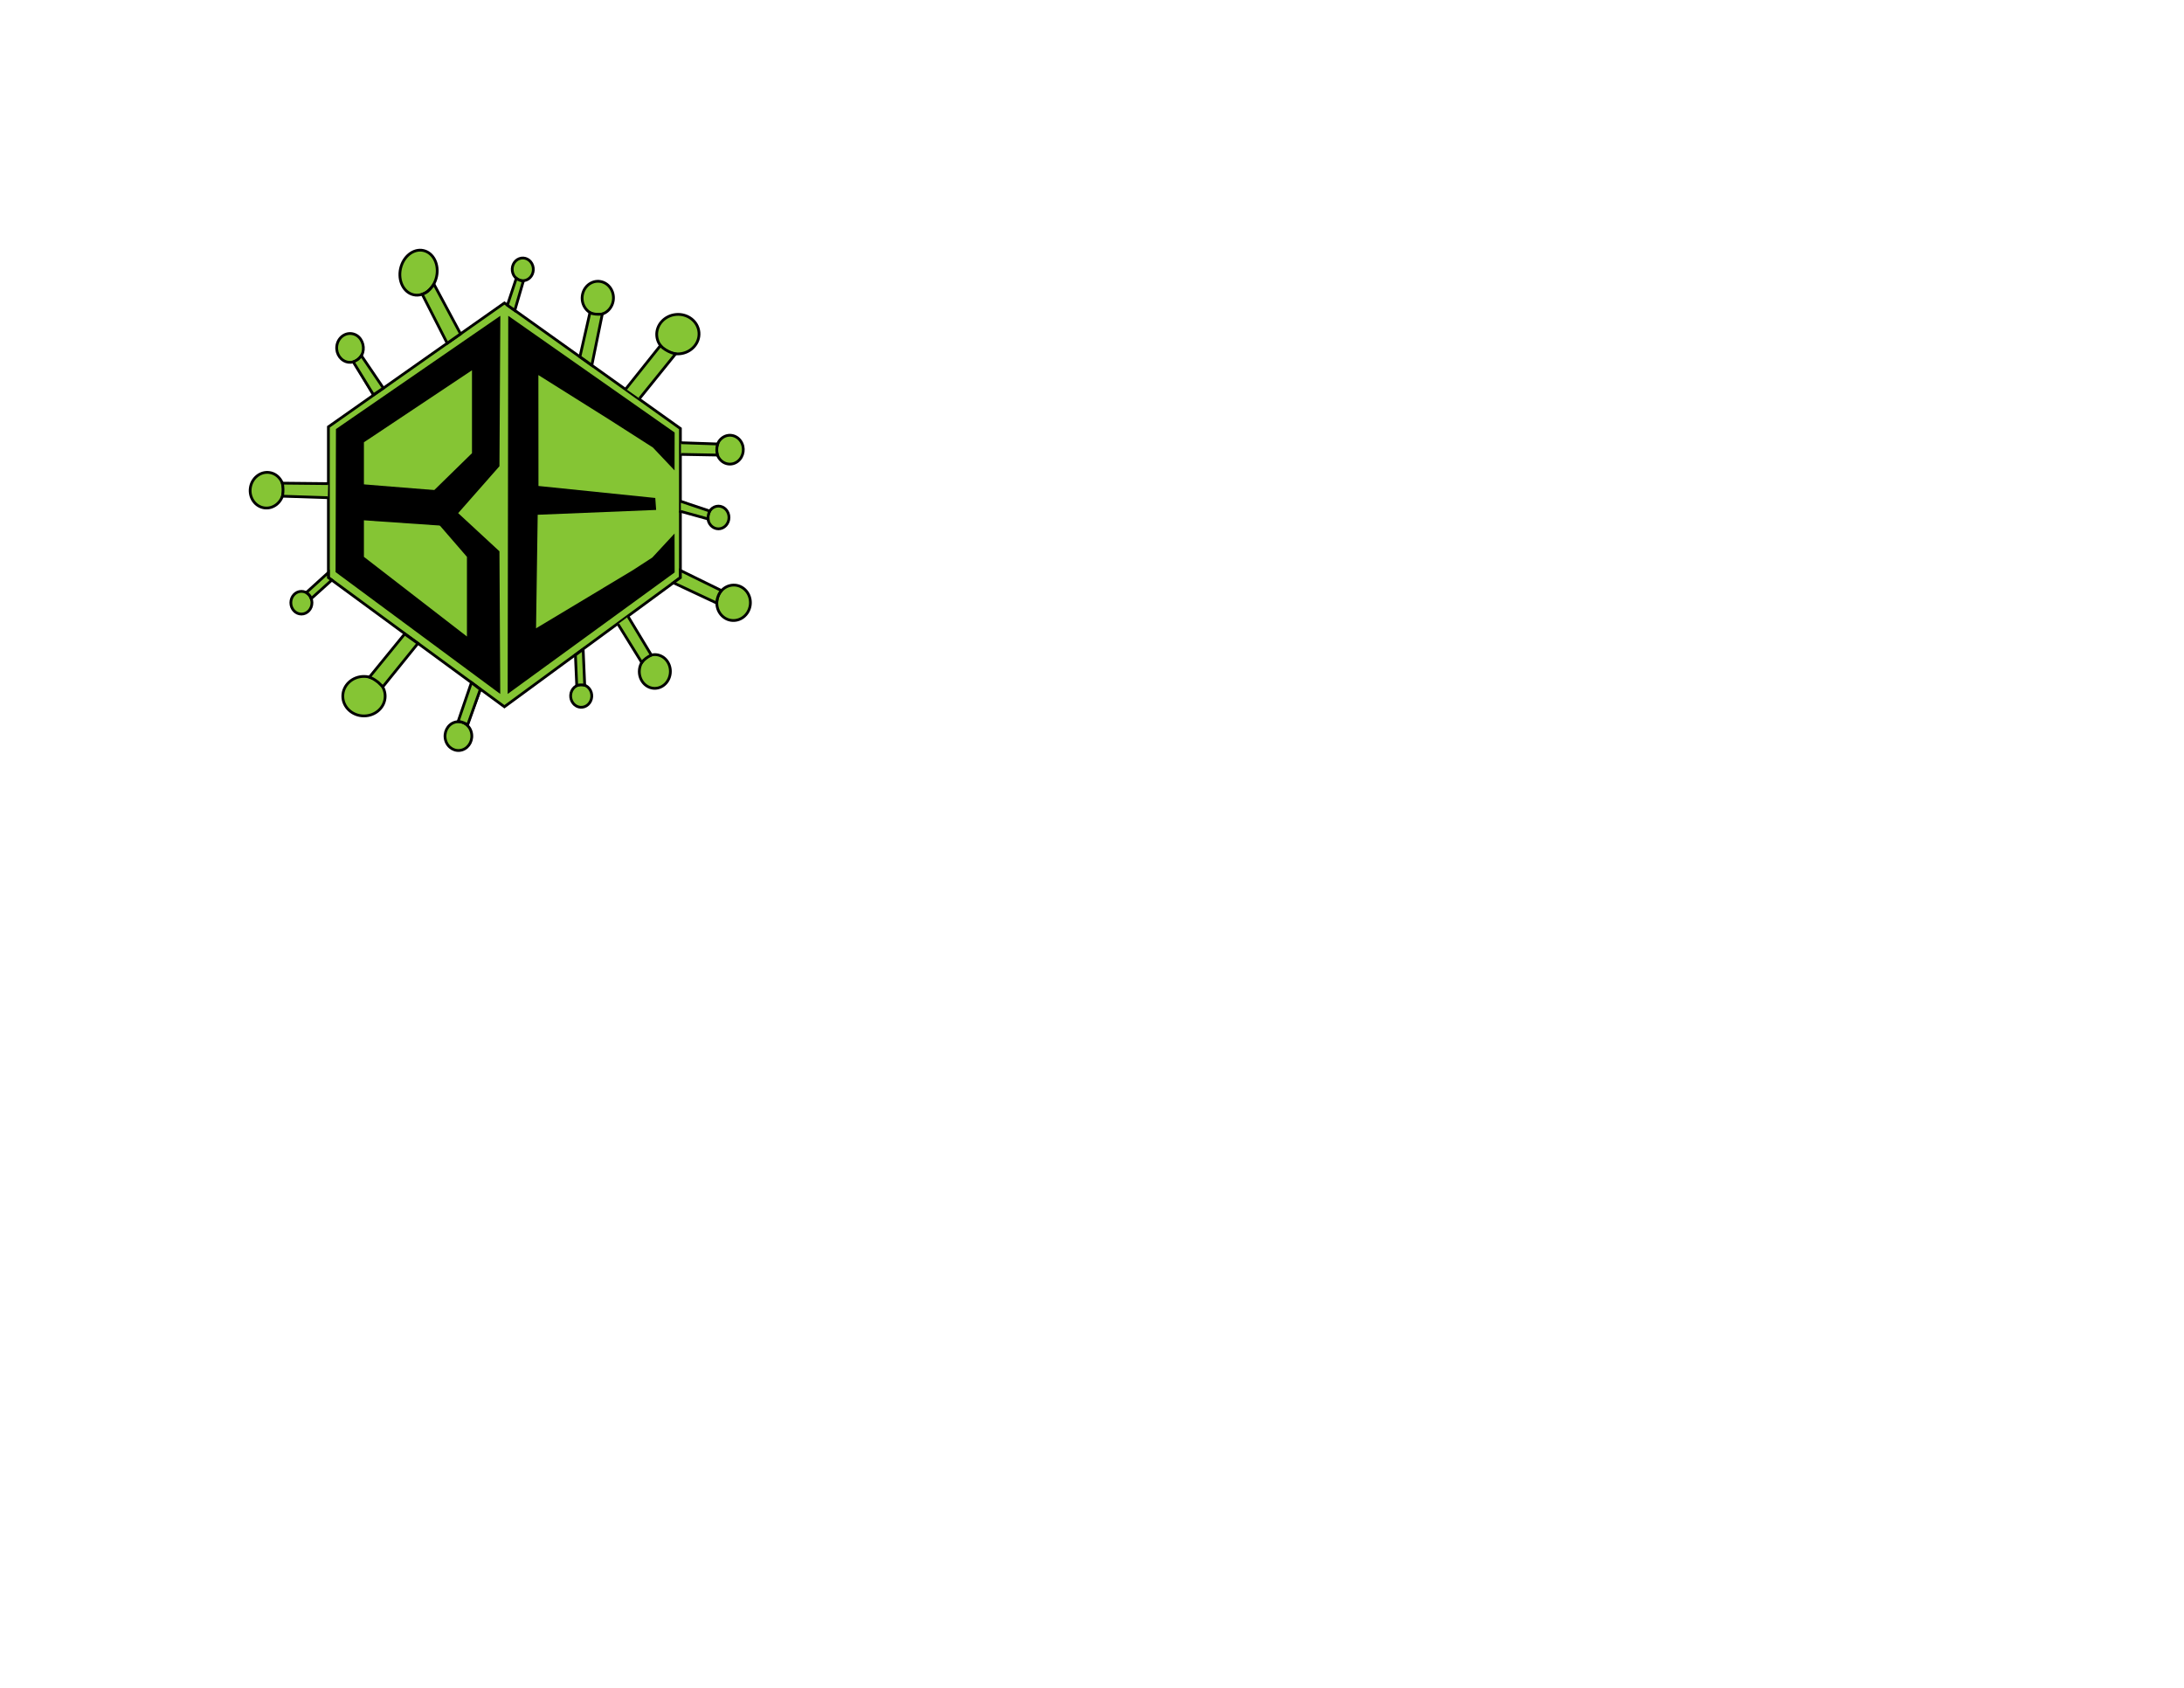
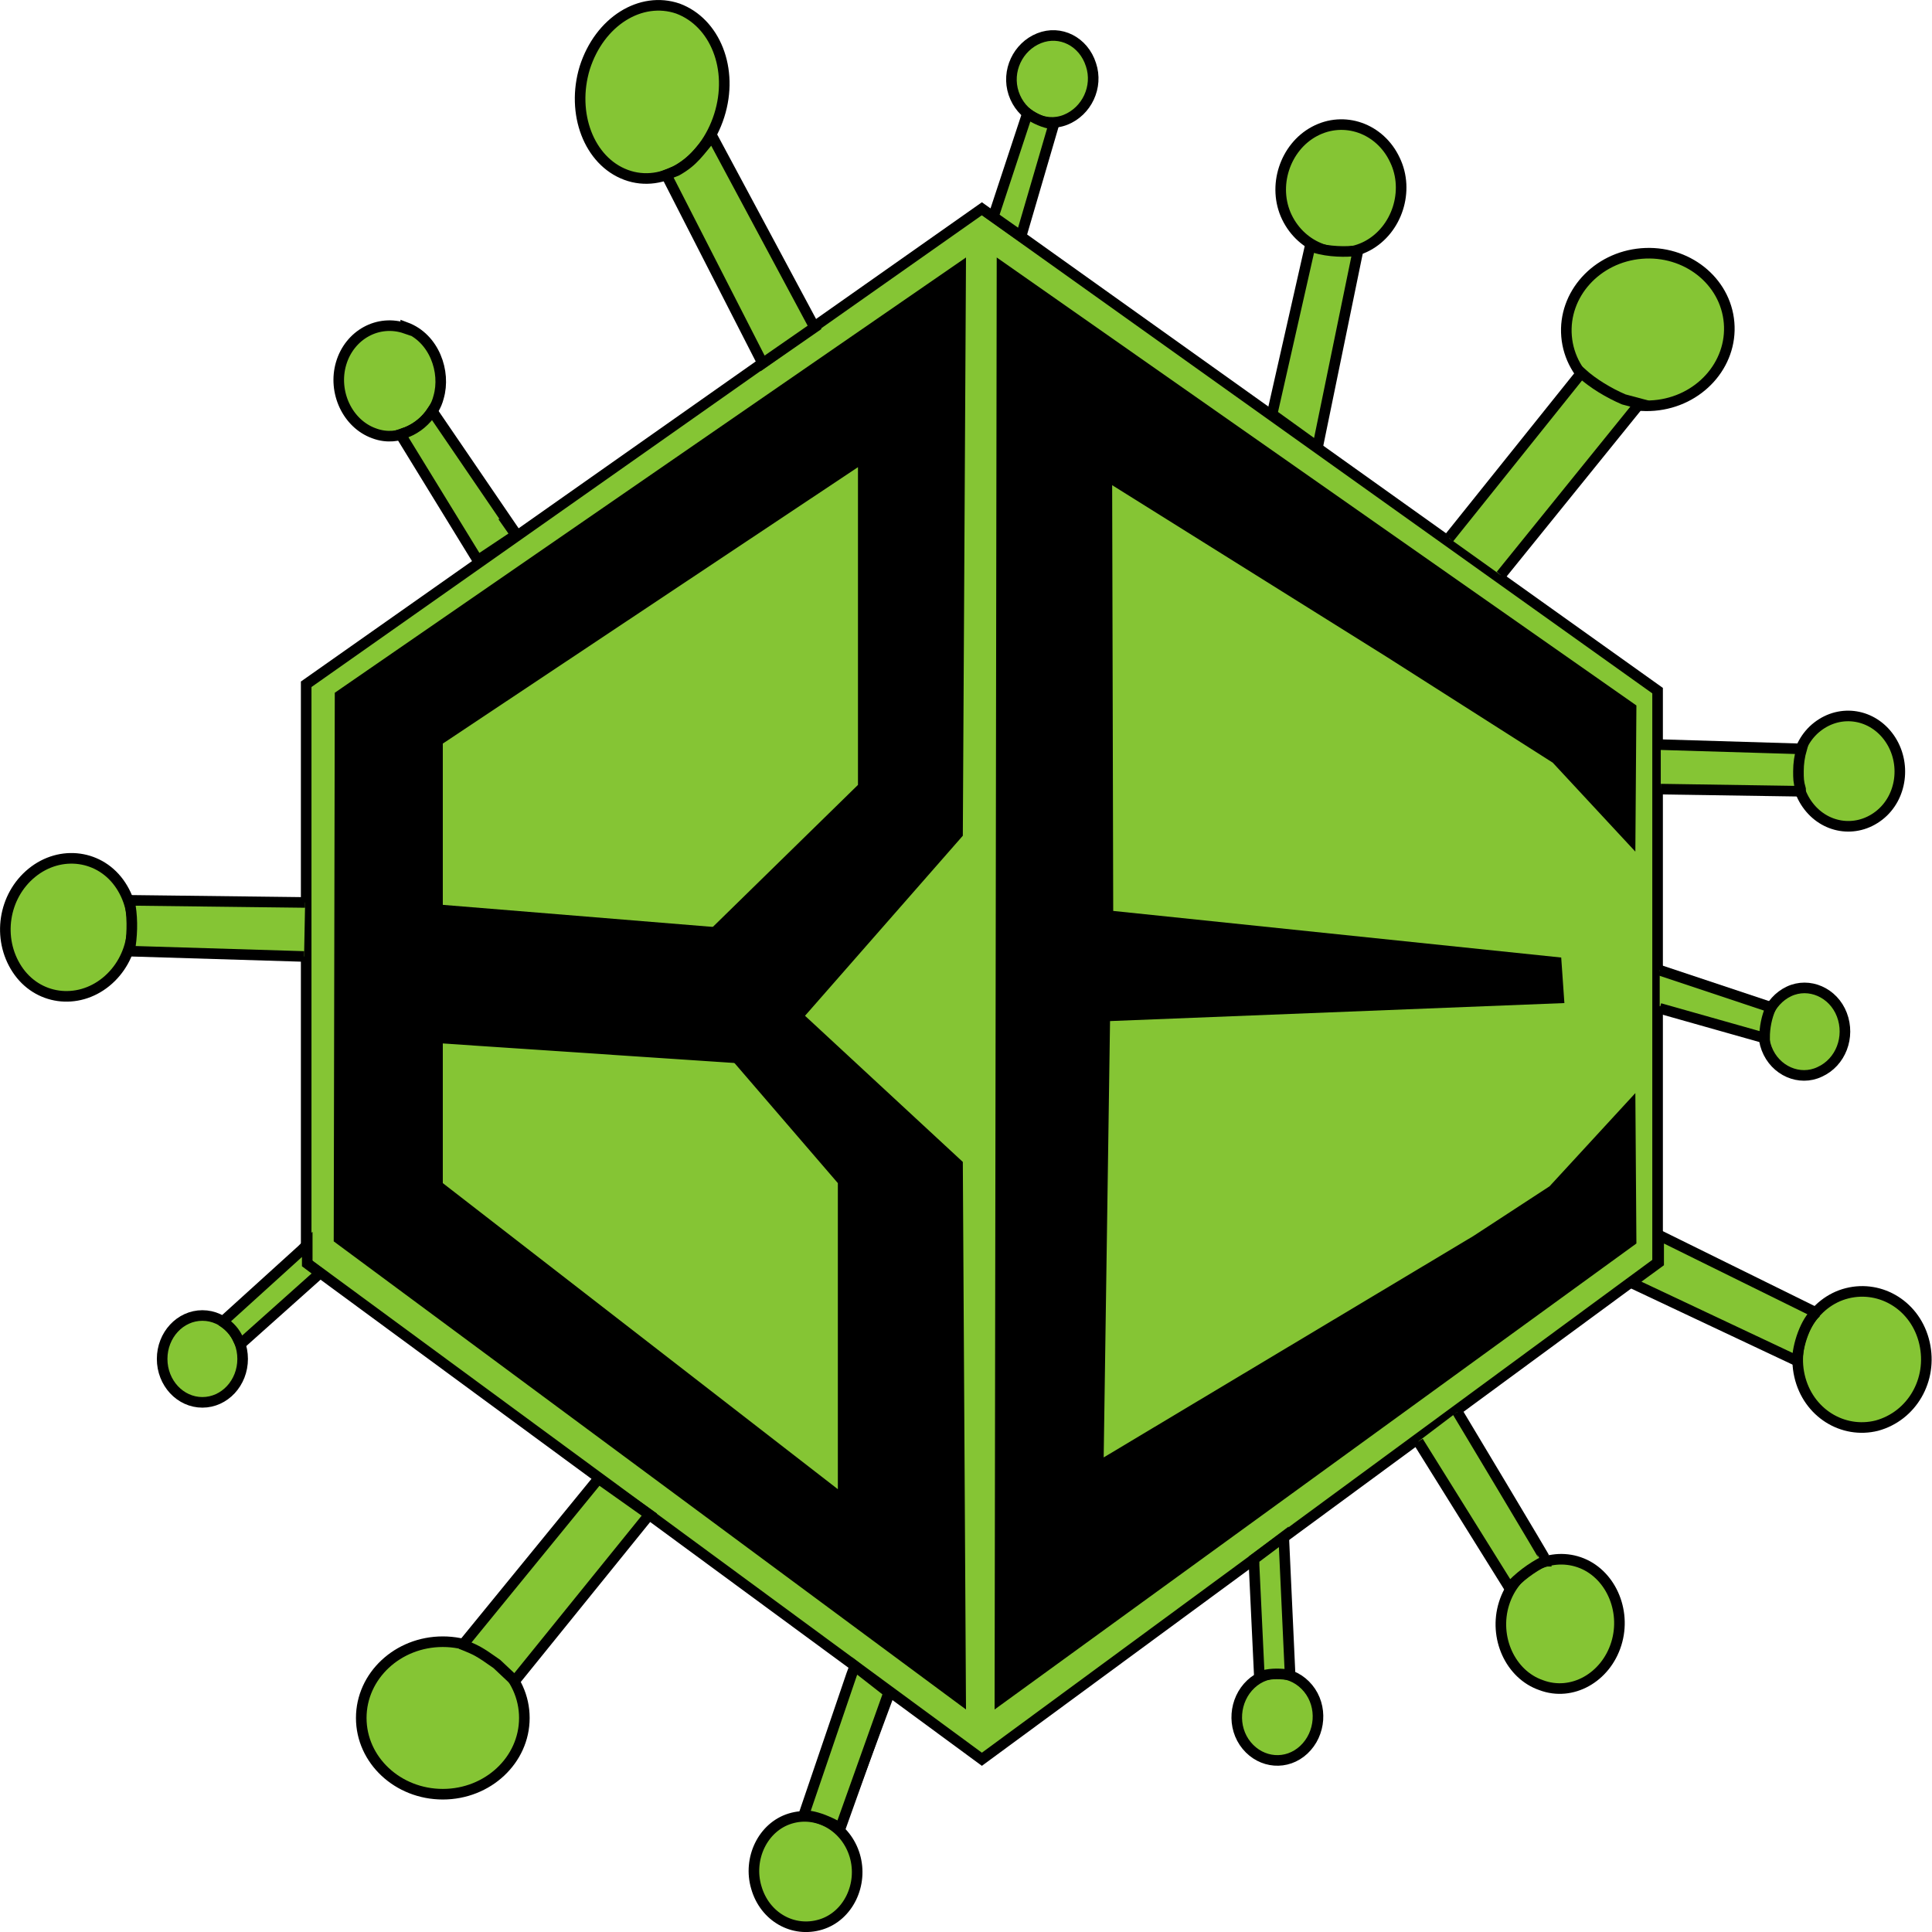
- <svg xmlns="http://www.w3.org/2000/svg" id="Layer_1" version="1.1" viewBox="0 0 792 612">
+ <svg xmlns="http://www.w3.org/2000/svg" id="Layer_2" data-name="Layer 2" viewBox="0 0 182.38 182.42">
  <defs>
    <style>
-       .st0, .st1, .st2 {
+       .cls-1, .cls-2, .cls-3 {
        stroke: #000;
      }

-       .st0, .st1, .st3 {
+       .cls-1, .cls-2, .cls-4 {
        fill: #85c534;
      }

-       .st0, .st2 {
+       .cls-1, .cls-3 {
        stroke-miterlimit: 10;
      }

-       .st1 {
+       .cls-2 {
        stroke-miterlimit: 10;
        stroke-width: 1px;
      }

-       .st2 {
+       .cls-3 {
        fill: none;
      }
    </style>
  </defs>
-   <g id="Layer_11" data-name="Layer_1">
-     <polygon class="st0" points="182.92 109.86 119.09 154.77 119.09 209.43 182.92 256.27 246.74 209.43 246.74 155.38 182.92 109.86" />
-     <polygon points="121.83 155.58 121.69 207.44 181.41 251.62 181.12 199.9 166.15 186.06 181.12 169.05 181.44 114.51 121.83 155.58" />
-     <polyline class="st3" points="171.16 134.26 131.97 160.37 131.97 201.91 169.33 230.79 169.33 201.91 152.55 182.52 171.16 164.32" />
-     <polygon points="163.1 190.81 127.33 188.35 128.02 175.32 163.47 178.17 163.1 190.81" />
-     <polyline points="244.65 207.56 184.1 251.62 184.31 114.51 244.65 156.83 244.62 170.56 236.75 162.25 221.06 152.21 195.24 136 195.27 176.21 237.63 180.56 237.94 184.9 194.99 186.65 194.39 227.82 229.32 206.85 236.54 202.17 244.62 193.45" />
-   </g>
-   <g id="Layer_2">
-     <g>
+   <g id="Layer_1-2" data-name="Layer 1">
+     <g id="Layer_11" data-name="Layer 11">
+       <polygon class="cls-1" points="92.71 19.71 28.91 64.61 28.91 119.21 92.71 166.11 156.51 119.21 156.51 65.21 92.71 19.71" />
+       <polygon points="31.61 65.41 31.51 117.21 91.21 161.41 90.91 109.71 76.01 95.91 90.91 78.91 91.21 24.31 31.61 65.41" />
+       <polyline class="cls-4" points="81.01 44.11 41.81 70.21 41.81 111.71 79.11 140.61 79.11 111.71 62.41 92.31 81.01 74.11" />
+       <polygon points="72.91 100.61 37.11 98.21 37.81 85.11 73.31 88.01 72.91 100.61" />
+       <polyline points="154.51 117.41 93.91 161.41 94.11 24.31 154.51 66.61 154.41 80.41 146.61 72.01 130.91 62.01 105.01 45.81 105.11 86.01 147.41 90.41 147.71 94.71 104.81 96.41 104.21 137.61 139.11 116.71 146.31 112.01 154.41 103.21" />
+     </g>
+     <g id="Layer_2-2" data-name="Layer 2">
      <g>
-         <path class="st0" d="M161.59,268.43c.78,2.76,3.5,4.31,6.07,3.47s4.01-3.76,3.23-6.52-3.5-4.31-6.07-3.47-4.01,3.76-3.23,6.52Z" />
-         <line class="st2" x1="174.29" y1="249.68" x2="169.36" y2="262.92" />
-         <path class="st0" d="M166.23,261.31l-.09.26c1.11.1,1.92.42,2.89.91l.53.44,4.61-12.95-3.2-2.47-.27.75-4.62,13.5" />
+         <g>
+           <path class="cls-1" d="M71.41,178.21c.8,2.8,3.5,4.3,6.1,3.5s4-3.8,3.2-6.5-3.5-4.3-6.1-3.5-4,3.8-3.2,6.5Z" />
+           <line class="cls-3" x1="84.11" y1="159.51" x2="79.21" y2="172.71" />
+           <path class="cls-1" d="M76.01,171.11v.3c1,.1,1.8.4,2.8.9l.5.4,4.6-12.9-3.2-2.5-.3.8-4.6,13.5" />
+         </g>
+         <g>
+           <path class="cls-1" d="M3.01,82.41c-2.7,2.2-3.3,6.2-1.4,9.1s5.7,3.4,8.4,1.2,3.3-6.2,1.4-9.1-5.7-3.4-8.4-1.2Z" />
+           <path class="cls-1" d="M28.81,85.21l-16.6-.2h0c.3,1.4.3,2.9.1,4.3v.5l16.4.5" />
+         </g>
+         <g>
+           <path class="cls-1" d="M145.51,159.11c2.9,1.1,6.1-.7,7.1-3.9s-.6-6.7-3.5-7.7-6.1.7-7.1,3.9.6,6.7,3.5,7.7Z" />
+           <path class="cls-1" d="M133.91,136.11l8.6,13.8h0c.9-1,2.1-1.9,3.3-2.5h.2c0-.1-8.4-14.1-8.4-14.1" />
+         </g>
+         <g>
+           <path class="cls-1" d="M177.41,77.01c2.2-1.7,2.6-5,1-7.3s-4.6-2.8-6.8-1.1-2.6,5-1,7.3,4.6,2.8,6.8,1.1Z" />
+           <path class="cls-1" d="M156.81,70.31l13.3.4h0c-.2.7-.3,1.4-.3,2.1s0,1,.2,1.7v.2l-13.2-.2" />
+         </g>
+         <g>
+           <ellipse class="cls-2" cx="155.59" cy="31.11" rx="7.7" ry="7.2" transform="translate(-2.06 13.13) rotate(-4.8)" />
+           <path class="cls-1" d="M136.81,50.81l12.5-15.6h0c1.1,1,2.6,1.9,4,2.5l1.5.4-13.1,16.2" />
+         </g>
+         <g>
+           <ellipse class="cls-1" cx="41.81" cy="162.21" rx="7.7" ry="7.2" />
+           <path class="cls-1" d="M43.51,155.21h0c1.5.6,1.7.7,3.4,1.9l1.7,1.6,12.7-15.7-4.8-3.4-12.9,15.8" />
+         </g>
+         <g>
+           <path class="cls-1" d="M38.31,31.01c-2.6-.9-5.3.6-6.1,3.3-.8,2.7.6,5.7,3.1,6.6,1.3.5,2.5.2,2.8,0,1.5-.5,2.9-1.8,3.3-3.4.7-2.4-.4-5.6-3.1-6.6h0v.1Z" />
+           <line class="cls-3" x1="45.21" y1="52.91" x2="38.11" y2="40.91" />
+           <path class="cls-1" d="M48.11,49.51l-7.3-10.7h0c-.6.9-1.4,1.6-2.4,2l-.6.2,7.3,11.9,3.6-2.4-.7-1h.1Z" />
+         </g>
+         <g>
+           <path class="cls-1" d="M177.21,134.61c3.3-.9,5.3-4.3,4.5-7.8s-4.1-5.5-7.3-4.7-5.3,4.3-4.5,7.8,4.1,5.5,7.3,4.7Z" />
+           <path class="cls-1" d="M171.41,123.91l-14.8-7.3v2.6l-2.6,1.9,15.7,7.4h0c0-1.5.8-3.8,1.8-4.6h0" />
+         </g>
+         <g>
+           <path class="cls-1" d="M64.01.81c-3.5-1.2-7.4,1.2-8.8,5.6-1.3,4.3.4,8.8,3.9,10.1s7.4-1.2,8.8-5.6-.4-8.8-3.9-10.1Z" />
+           <path class="cls-1" d="M67.21,12.91h0c-1.2,1.4-1.7,2.3-3.3,3.2l-1,.4,9.1,17.8,4.9-3.4-9.7-18.1" />
+         </g>
+         <g>
+           <path class="cls-1" d="M131.71,15.11c-1.4-3-4.8-4.2-7.6-2.7s-4,5.2-2.6,8.1,4.8,4.2,7.6,2.7,4-5.2,2.6-8.1Z" />
+           <path class="cls-1" d="M120.11,39.11l3.6-15.9h0c1.1.5,2.9.6,4,.5h.5l-3.8,18.5-4.3-3.1h0Z" />
+         </g>
+         <g>
+           <ellipse class="cls-1" cx="19.11" cy="128.31" rx="3.8" ry="4.1" />
+           <path class="cls-1" d="M20.91,124.71h0c.8.5,1.3,1.1,1.6,1.8l.2.4,7.5-6.7-1.2-.9v-1.8l-.5.5-7.5,6.8" />
+         </g>
+         <g>
+           <path class="cls-1" d="M117.71,164.81c1.4,1.7,3.8,1.9,5.4.4s1.8-4.1.4-5.8-3.8-1.9-5.4-.4-1.8,4.1-.4,5.8Z" />
+           <path class="cls-1" d="M118.91,157.91v.4c.9-.3,1.7-.3,2.6-.2h.3l-.6-13-2.8,2.1v.6l.5,10.5" />
+         </g>
+         <g>
+           <path class="cls-1" d="M103.01,6.11c-.7-2.2-2.9-3.3-4.9-2.5s-3.1,3.1-2.4,5.2,2.9,3.3,4.9,2.5,3.1-3.1,2.4-5.2Z" />
+           <path class="cls-1" d="M93.81,20.41l3.2-9.7h0c.7.5,1.6.9,2.4,1h.1l-3.1,10.6-2.7-1.9h.1Z" />
+         </g>
+         <g>
+           <path class="cls-1" d="M171.81,101.21c2-.9,2.9-3.3,2.1-5.4s-3.1-3.1-5-2.2-2.9,3.3-2.1,5.4,3.1,3.1,5,2.2Z" />
+           <path class="cls-1" d="M156.71,91.61l10.5,3.5h0c-.4.9-.6,1.9-.6,2.9h0l-9.9-2.8v-.2" />
+         </g>
      </g>
-       <g>
-         <path class="st0" d="M93.22,172.59c-2.71,2.16-3.32,6.21-1.36,9.06s5.74,3.41,8.45,1.25,3.32-6.21,1.36-9.06-5.74-3.41-8.45-1.25Z" />
-         <path class="st0" d="M119.02,175.36l-16.62-.17h0c.27,1.41.31,2.85.12,4.27l-.06.46,16.43.54" />
-       </g>
-       <g>
-         <path class="st0" d="M235.67,249.28c2.95,1.06,6.15-.69,7.14-3.89s-.59-6.66-3.54-7.72-6.15.69-7.14,3.89.59,6.66,3.54,7.72Z" />
-         <path class="st0" d="M224.1,226.29l8.56,13.83.06.08c.87-1.12,2.06-1.96,3.29-2.58l.19-.1-8.42-13.95" />
-       </g>
-       <g>
-         <path class="st0" d="M267.58,167.25c2.16-1.72,2.61-4.99,1.02-7.31s-4.64-2.81-6.8-1.09-2.61,4.99-1.02,7.31,4.64,2.81,6.8,1.09Z" />
-         <path class="st0" d="M246.95,160.53l13.28.45h0c-.2.68-.3,1.39-.3,2.1,0,.56.05.98.19,1.72l.03.2-13.2-.24" />
-       </g>
-       <g>
-         <ellipse class="st1" cx="245.82" cy="121.16" rx="7.68" ry="7.16" transform="translate(-9.31 21.08) rotate(-4.82)" />
-         <path class="st0" d="M226.95,141.02l12.47-15.62.02-.12c1.09,1.16,2.56,2.02,4.01,2.59l1.54.45-13.07,16.18" />
-       </g>
-       <g>
-         <ellipse class="st0" cx="131.99" cy="252.43" rx="7.68" ry="7.16" />
-         <path class="st0" d="M133.73,245.45h0c1.52.59,1.69.67,3.39,1.93l1.72,1.64,12.71-15.72-4.81-3.43-12.86,15.75" />
-       </g>
-       <g>
-         <path class="st0" d="M128.46,121.19c-2.55-.9-5.29.6-6.13,3.35-.83,2.74.56,5.69,3.11,6.59,1.31.46,2.47.17,2.8.07,1.53-.46,2.85-1.75,3.33-3.42.7-2.44-.42-5.64-3.11-6.59h0Z" />
-         <line class="st2" x1="135.44" y1="143.14" x2="128.29" y2="131.12" />
-         <path class="st0" d="M138.32,139.68l-7.26-10.71h0c-.62.88-1.45,1.57-2.4,2l-.56.25,7.33,11.91,3.6-2.41-.71-1.04Z" />
-       </g>
-       <g>
-         <path class="st0" d="M267.44,224.8c3.28-.86,5.3-4.34,4.52-7.78s-4.06-5.54-7.34-4.68-5.3,4.34-4.52,7.78,4.06,5.54,7.34,4.68Z" />
-         <path class="st0" d="M261.58,214.12l-14.84-7.28v2.6l-2.55,1.87,15.73,7.37v-.04c0-1.5.79-3.71,1.78-4.54l-.09.09" />
-       </g>
-       <g>
-         <path class="st0" d="M154.21,91.03c-3.49-1.25-7.41,1.25-8.75,5.57-1.34,4.33.4,8.85,3.89,10.1s7.41-1.25,8.75-5.57-.4-8.85-3.89-10.1Z" />
-         <path class="st0" d="M157.41,103.12h0c-1.21,1.39-1.69,2.3-3.26,3.16l-1.03.42,9.05,17.76,4.85-3.4-9.71-18.12" />
-       </g>
-       <g>
-         <path class="st0" d="M221.88,105.34c-1.38-3-4.78-4.21-7.6-2.71s-3.98,5.15-2.59,8.14,4.78,4.21,7.6,2.71,3.98-5.15,2.59-8.14Z" />
-         <path class="st0" d="M210.31,129.34l3.61-15.92h0c1.06.47,2.86.63,4.01.5l.49-.06-3.8,18.58-4.31-3.09h0Z" />
-       </g>
-       <g>
-         <ellipse class="st0" cx="109.3" cy="218.54" rx="3.83" ry="4.12" />
-         <path class="st0" d="M111.06,214.88l.03-.02c.75.5,1.35,1.07,1.62,1.83l.15.38,7.46-6.73-1.24-.91v-1.81l-.53.46-7.54,6.84" />
-       </g>
-       <g>
-         <path class="st0" d="M207.86,255.02c1.37,1.73,3.79,1.93,5.4.45s1.8-4.08.42-5.81-3.79-1.93-5.4-.45-1.8,4.08-.42,5.81Z" />
-         <path class="st0" d="M209.13,248.13l.02.44c.84-.28,1.72-.28,2.6-.18l.29.03-.57-12.99-2.78,2.05v.59l.46,10.53" />
-       </g>
-       <g>
-         <path class="st0" d="M193.19,96.31c-.7-2.15-2.88-3.28-4.88-2.53s-3.05,3.1-2.35,5.25,2.88,3.28,4.88,2.53,3.05-3.1,2.35-5.25Z" />
-         <path class="st0" d="M184,110.64l3.23-9.72h0c.73.53,1.57.88,2.44,1l.11.02-3.1,10.62-2.68-1.91h0Z" />
-         <path class="st3" d="M189.84,101.72" />
-       </g>
-       <g>
-         <path class="st0" d="M262,191.44c1.95-.87,2.88-3.29,2.06-5.39s-3.06-3.09-5.01-2.22-2.88,3.29-2.06,5.39,3.06,3.09,5.01,2.22Z" />
-         <path class="st0" d="M246.9,181.79l10.48,3.52-.03.06c-.43.86-.63,1.82-.57,2.8h0l-9.94-2.75.08-.16" />
-       </g>
-       <path class="st0" d="M128.29,131.39" />
    </g>
  </g>
</svg>
